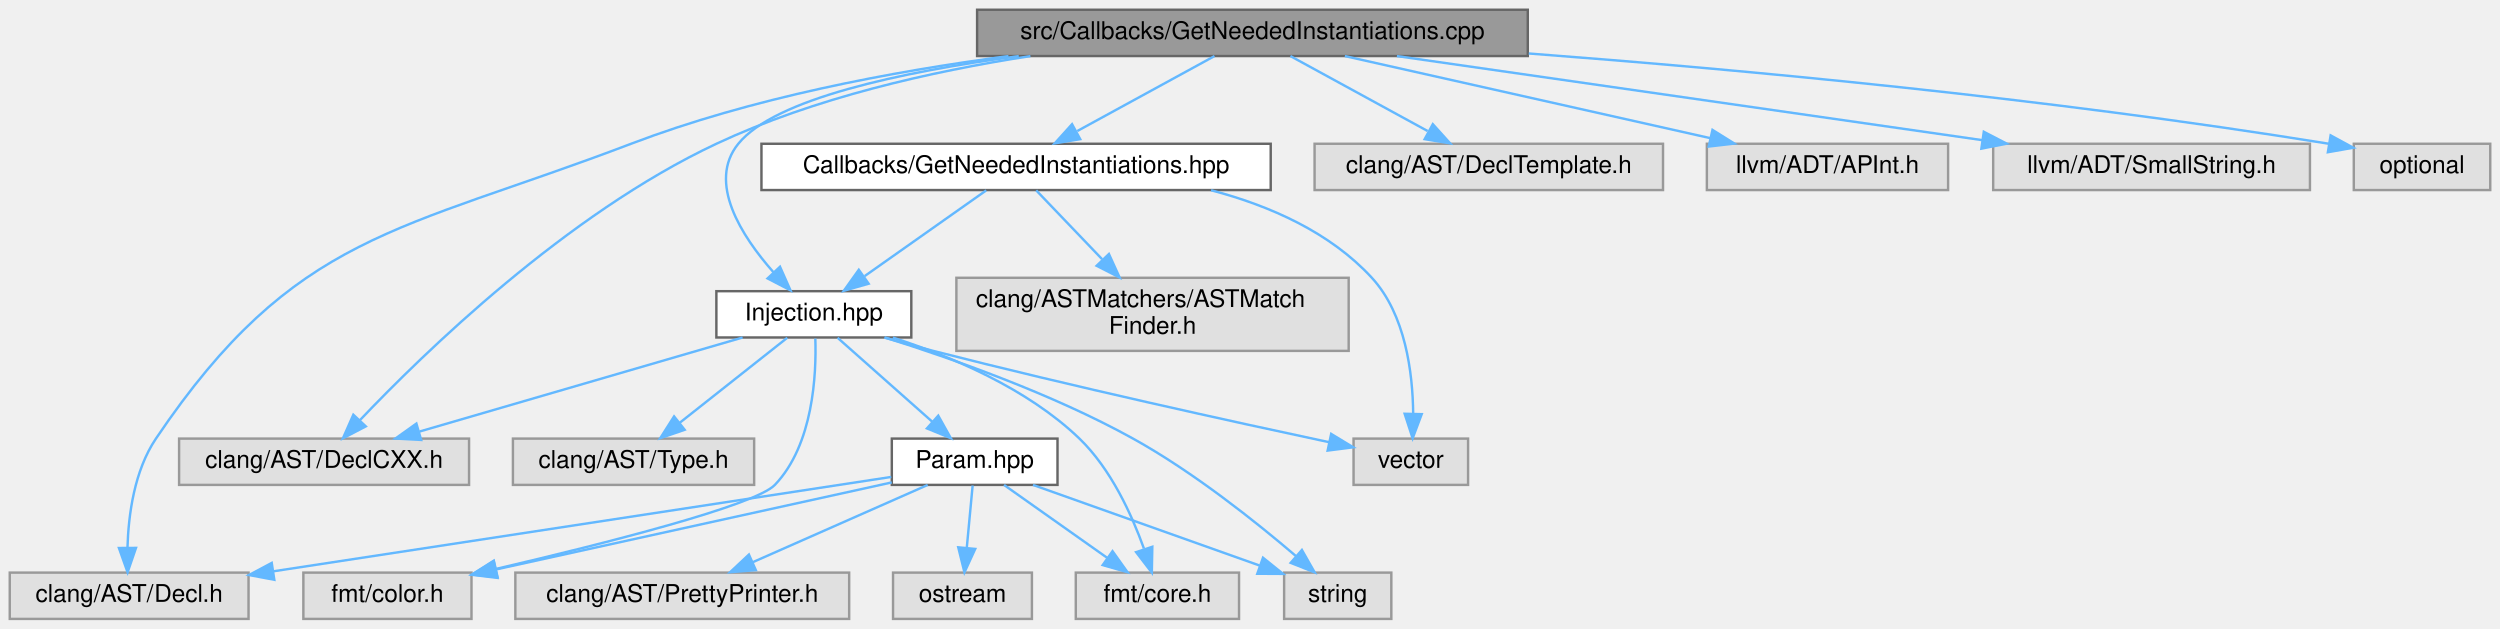
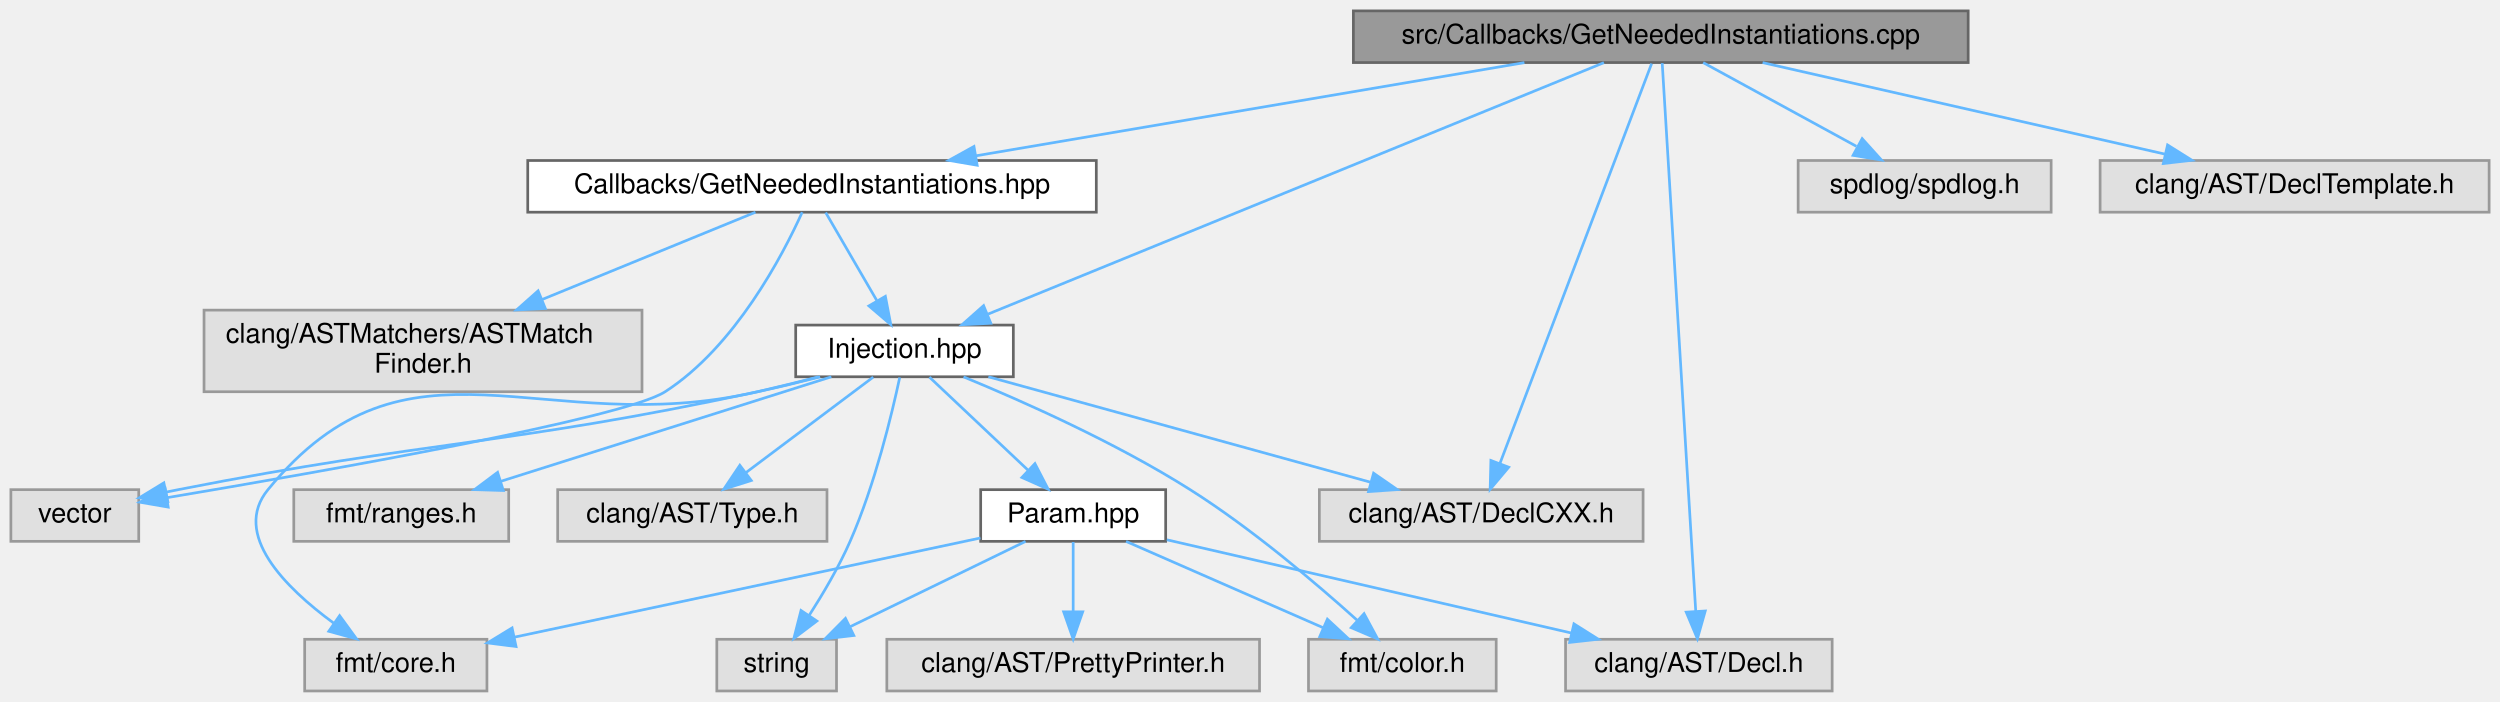
- <svg xmlns="http://www.w3.org/2000/svg" xmlns:xlink="http://www.w3.org/1999/xlink" width="1026pt" height="258pt" viewBox="0.00 0.00 1026.00 258.00">
+ <svg xmlns="http://www.w3.org/2000/svg" xmlns:xlink="http://www.w3.org/1999/xlink" width="919pt" height="258pt" viewBox="0.00 0.00 919.00 258.00">
  <g id="graph0" class="graph" transform="scale(1 1) rotate(0) translate(4 254)">
    <g id="Node000001" class="node">
      <g id="a_Node000001">
        <a xlink:title=" ">
-           <polygon fill="#999999" stroke="#666666" points="623,-250 397,-250 397,-231 623,-231 623,-250" />
-           <text text-anchor="middle" x="510" y="-238" font-family="Helvetica,sans-Serif" font-size="10.00">src/Callbacks/GetNeededInstantiations.cpp</text>
+           <polygon fill="#999999" stroke="#666666" points="719.5,-250 493.5,-250 493.5,-231 719.5,-231 719.5,-250" />
+           <text text-anchor="middle" x="606.5" y="-238" font-family="Helvetica,sans-Serif" font-size="10.00">src/Callbacks/GetNeededInstantiations.cpp</text>
        </a>
      </g>
    </g>
    <g id="Node000002" class="node">
      <g id="a_Node000002">
        <a xlink:href="GetNeededInstantiations_8hpp.html" target="_top" xlink:title=" ">
-           <polygon fill="white" stroke="#666666" points="517.5,-195 308.5,-195 308.5,-176 517.5,-176 517.5,-195" />
-           <text text-anchor="middle" x="413" y="-183" font-family="Helvetica,sans-Serif" font-size="10.00">Callbacks/GetNeededInstantiations.hpp</text>
+           <polygon fill="white" stroke="#666666" points="399,-195 190,-195 190,-176 399,-176 399,-195" />
+           <text text-anchor="middle" x="294.5" y="-183" font-family="Helvetica,sans-Serif" font-size="10.00">Callbacks/GetNeededInstantiations.hpp</text>
        </a>
      </g>
    </g>
    <g id="edge1_Node000001_Node000002" class="edge">
      <g id="a_edge1_Node000001_Node000002">
        <a xlink:title=" ">
-           <path fill="none" stroke="#63b8ff" d="M494.42,-230.98C479.23,-222.69 455.9,-209.94 438.1,-200.22" />
-           <polygon fill="#63b8ff" stroke="#63b8ff" points="439.32,-196.89 428.87,-195.17 435.97,-203.04 439.32,-196.89" />
+           <path fill="none" stroke="#63b8ff" d="M556.37,-230.98C501.41,-221.65 413.27,-206.67 354.63,-196.71" />
+           <polygon fill="#63b8ff" stroke="#63b8ff" points="355.21,-193.26 344.76,-195.04 354.03,-200.16 355.21,-193.26" />
+         </a>
+       </g>
+     </g>
+     <g id="Node000005" class="node">
+       <g id="a_Node000005">
+         <a xlink:href="Injection_8hpp.html" target="_top" xlink:title=" ">
+           <polygon fill="white" stroke="#666666" points="368.5,-134.5 288.5,-134.5 288.5,-115.5 368.5,-115.5 368.5,-134.5" />
+           <text text-anchor="middle" x="328.5" y="-122.5" font-family="Helvetica,sans-Serif" font-size="10.00">Injection.hpp</text>
+         </a>
+       </g>
+     </g>
+     <g id="edge22_Node000001_Node000005" class="edge">
+       <g id="a_edge22_Node000001_Node000005">
+         <a xlink:title=" ">
+           <path fill="none" stroke="#63b8ff" d="M585.6,-230.97C537,-211.13 416.18,-161.8 359.18,-138.53" />
+           <polygon fill="#63b8ff" stroke="#63b8ff" points="360.22,-135.17 349.64,-134.63 357.57,-141.65 360.22,-135.17" />
+         </a>
+       </g>
+     </g>
+     <g id="Node000010" class="node">
+       <g id="a_Node000010">
+         <a xlink:title=" ">
+           <polygon fill="#e0e0e0" stroke="#999999" points="600,-74 481,-74 481,-55 600,-55 600,-74" />
+           <text text-anchor="middle" x="540.5" y="-62" font-family="Helvetica,sans-Serif" font-size="10.00">clang/AST/DeclCXX.h</text>
+         </a>
+       </g>
+     </g>
+     <g id="edge20_Node000001_Node000010" class="edge">
+       <g id="a_edge20_Node000001_Node000010">
+         <a xlink:title=" ">
+           <path fill="none" stroke="#63b8ff" d="M603.14,-230.63C592.81,-203.4 561.4,-120.61 547.38,-83.65" />
+           <polygon fill="#63b8ff" stroke="#63b8ff" points="550.6,-82.25 543.78,-74.14 544.05,-84.73 550.6,-82.25" />
+         </a>
+       </g>
+     </g>
+     <g id="Node000013" class="node">
+       <g id="a_Node000013">
+         <a xlink:title=" ">
+           <polygon fill="#e0e0e0" stroke="#999999" points="669.5,-19 571.5,-19 571.5,0 669.5,0 669.5,-19" />
+           <text text-anchor="middle" x="620.5" y="-7" font-family="Helvetica,sans-Serif" font-size="10.00">clang/AST/Decl.h</text>
+         </a>
+       </g>
+     </g>
+     <g id="edge19_Node000001_Node000013" class="edge">
+       <g id="a_edge19_Node000001_Node000013">
+         <a xlink:title=" ">
+           <path fill="none" stroke="#63b8ff" d="M607.03,-230.8C609.08,-197.29 616.49,-76.08 619.36,-29.2" />
+           <polygon fill="#63b8ff" stroke="#63b8ff" points="622.85,-29.4 619.97,-19.21 615.86,-28.97 622.85,-29.4" />
+         </a>
+       </g>
+     </g>
+     <g id="Node000015" class="node">
+       <g id="a_Node000015">
+         <a xlink:title=" ">
+           <polygon fill="#e0e0e0" stroke="#999999" points="750,-195 657,-195 657,-176 750,-176 750,-195" />
+           <text text-anchor="middle" x="703.5" y="-183" font-family="Helvetica,sans-Serif" font-size="10.00">spdlog/spdlog.h</text>
+         </a>
+       </g>
+     </g>
+     <g id="edge18_Node000001_Node000015" class="edge">
+       <g id="a_edge18_Node000001_Node000015">
+         <a xlink:title=" ">
+           <path fill="none" stroke="#63b8ff" d="M622.08,-230.98C637.27,-222.69 660.6,-209.94 678.4,-200.22" />
+           <polygon fill="#63b8ff" stroke="#63b8ff" points="680.53,-203.04 687.63,-195.17 677.18,-196.89 680.53,-203.04" />
+         </a>
+       </g>
+     </g>
+     <g id="Node000016" class="node">
+       <g id="a_Node000016">
+         <a xlink:title=" ">
+           <polygon fill="#e0e0e0" stroke="#999999" points="911,-195 768,-195 768,-176 911,-176 911,-195" />
+           <text text-anchor="middle" x="839.5" y="-183" font-family="Helvetica,sans-Serif" font-size="10.00">clang/AST/DeclTemplate.h</text>
+         </a>
+       </g>
+     </g>
+     <g id="edge21_Node000001_Node000016" class="edge">
+       <g id="a_edge21_Node000001_Node000016">
+         <a xlink:title=" ">
+           <path fill="none" stroke="#63b8ff" d="M643.94,-230.98C684.15,-221.84 748.18,-207.27 791.94,-197.32" />
+           <polygon fill="#63b8ff" stroke="#63b8ff" points="792.8,-200.71 801.77,-195.08 791.24,-193.89 792.8,-200.71" />
        </a>
      </g>
    </g>
    <g id="Node000003" class="node">
      <g id="a_Node000003">
-         <a xlink:href="Injection_8hpp.html" target="_top" xlink:title=" ">
-           <polygon fill="white" stroke="#666666" points="370,-134.5 290,-134.5 290,-115.5 370,-115.5 370,-134.5" />
-           <text text-anchor="middle" x="330" y="-122.5" font-family="Helvetica,sans-Serif" font-size="10.00">Injection.hpp</text>
-         </a>
-       </g>
-     </g>
-     <g id="edge18_Node000001_Node000003" class="edge">
-       <g id="a_edge18_Node000001_Node000003">
-         <a xlink:title=" ">
-           <path fill="none" stroke="#63b8ff" d="M414.1,-230.98C365.61,-224.47 313.92,-213.39 299,-195 286.16,-179.17 300.29,-157.16 313.41,-142.29" />
-           <polygon fill="#63b8ff" stroke="#63b8ff" points="316.11,-144.53 320.41,-134.85 311.01,-139.73 316.11,-144.53" />
+         <a xlink:title=" ">
+           <polygon fill="#e0e0e0" stroke="#999999" points="47,-74 0,-74 0,-55 47,-55 47,-74" />
+           <text text-anchor="middle" x="23.5" y="-62" font-family="Helvetica,sans-Serif" font-size="10.00">vector</text>
+         </a>
+       </g>
+     </g>
+     <g id="edge2_Node000002_Node000003" class="edge">
+       <g id="a_edge2_Node000002_Node000003">
+         <a xlink:title=" ">
+           <path fill="none" stroke="#63b8ff" d="M290.89,-175.98C283.76,-160.22 266.27,-126.63 240.5,-110 225.25,-100.16 114.52,-80.64 57.4,-71.06" />
+           <polygon fill="#63b8ff" stroke="#63b8ff" points="57.83,-67.59 47.39,-69.39 56.68,-74.49 57.83,-67.59" />
+         </a>
+       </g>
+     </g>
+     <g id="Node000004" class="node">
+       <g id="a_Node000004">
+         <a xlink:title=" ">
+           <polygon fill="#e0e0e0" stroke="#999999" points="232,-140 71,-140 71,-110 232,-110 232,-140" />
+           <text text-anchor="start" x="79" y="-128" font-family="Helvetica,sans-Serif" font-size="10.00">clang/ASTMatchers/ASTMatch</text>
+           <text text-anchor="middle" x="151.5" y="-117" font-family="Helvetica,sans-Serif" font-size="10.00">Finder.h</text>
+         </a>
+       </g>
+     </g>
+     <g id="edge3_Node000002_Node000004" class="edge">
+       <g id="a_edge3_Node000002_Node000004">
+         <a xlink:title=" ">
+           <path fill="none" stroke="#63b8ff" d="M273.71,-175.99C253.22,-167.61 221.28,-154.55 195.19,-143.87" />
+           <polygon fill="#63b8ff" stroke="#63b8ff" points="196.46,-140.61 185.88,-140.06 193.81,-147.09 196.46,-140.61" />
+         </a>
+       </g>
+     </g>
+     <g id="edge4_Node000002_Node000005" class="edge">
+       <g id="a_edge4_Node000002_Node000005">
+         <a xlink:title=" ">
+           <path fill="none" stroke="#63b8ff" d="M299.52,-175.87C304.44,-167.4 312.09,-154.24 318.29,-143.57" />
+           <polygon fill="#63b8ff" stroke="#63b8ff" points="321.46,-145.07 323.46,-134.67 315.41,-141.55 321.46,-145.07" />
+         </a>
+       </g>
+     </g>
+     <g id="edge6_Node000005_Node000003" class="edge">
+       <g id="a_edge6_Node000005_Node000003">
+         <a xlink:title=" ">
+           <path fill="none" stroke="#63b8ff" d="M297.48,-115.47C289.99,-113.54 281.98,-111.6 274.5,-110 180.61,-89.93 155.71,-92.49 61.5,-74 60.05,-73.72 58.57,-73.42 57.07,-73.11" />
+           <polygon fill="#63b8ff" stroke="#63b8ff" points="57.69,-69.66 47.18,-71 56.23,-76.51 57.69,-69.66" />
+         </a>
+       </g>
+     </g>
+     <g id="Node000006" class="node">
+       <g id="a_Node000006">
+         <a xlink:title=" ">
+           <polygon fill="#e0e0e0" stroke="#999999" points="303.5,-19 259.5,-19 259.5,0 303.5,0 303.5,-19" />
+           <text text-anchor="middle" x="281.5" y="-7" font-family="Helvetica,sans-Serif" font-size="10.00">string</text>
+         </a>
+       </g>
+     </g>
+     <g id="edge5_Node000005_Node000006" class="edge">
+       <g id="a_edge5_Node000005_Node000006">
+         <a xlink:title=" ">
+           <path fill="none" stroke="#63b8ff" d="M326.74,-115.25C323.88,-101.89 317.63,-75.78 308.5,-55 304.37,-45.6 298.6,-35.79 293.44,-27.77" />
+           <polygon fill="#63b8ff" stroke="#63b8ff" points="296.27,-25.71 287.82,-19.32 290.45,-29.59 296.27,-25.71" />
        </a>
      </g>
    </g>
    <g id="Node000007" class="node">
      <g id="a_Node000007">
        <a xlink:title=" ">
-           <polygon fill="#e0e0e0" stroke="#999999" points="98,-19 0,-19 0,0 98,0 98,-19" />
-           <text text-anchor="middle" x="49" y="-7" font-family="Helvetica,sans-Serif" font-size="10.00">clang/AST/Decl.h</text>
-         </a>
-       </g>
-     </g>
-     <g id="edge19_Node000001_Node000007" class="edge">
-       <g id="a_edge19_Node000001_Node000007">
-         <a xlink:title=" ">
-           <path fill="none" stroke="#63b8ff" d="M409.87,-230.99C361.87,-224.67 304.24,-213.76 255,-195 159.69,-158.68 117.04,-158.55 60,-74 51.1,-60.81 48.7,-42.68 48.31,-29.17" />
-           <polygon fill="#63b8ff" stroke="#63b8ff" points="51.81,-29.14 48.37,-19.12 44.81,-29.1 51.81,-29.14" />
+           <polygon fill="#e0e0e0" stroke="#999999" points="546,-19 477,-19 477,0 546,0 546,-19" />
+           <text text-anchor="middle" x="511.5" y="-7" font-family="Helvetica,sans-Serif" font-size="10.00">fmt/color.h</text>
+         </a>
+       </g>
+     </g>
+     <g id="edge7_Node000005_Node000007" class="edge">
+       <g id="a_edge7_Node000005_Node000007">
+         <a xlink:title=" ">
+           <path fill="none" stroke="#63b8ff" d="M350.2,-115.46C372.01,-106.48 406.2,-91.27 433.5,-74 456.16,-59.67 479.7,-39.68 494.91,-25.98" />
+           <polygon fill="#63b8ff" stroke="#63b8ff" points="497.43,-28.42 502.45,-19.09 492.71,-23.26 497.43,-28.42" />
+         </a>
+       </g>
+     </g>
+     <g id="Node000008" class="node">
+       <g id="a_Node000008">
+         <a xlink:title=" ">
+           <polygon fill="#e0e0e0" stroke="#999999" points="175,-19 108,-19 108,0 175,0 175,-19" />
+           <text text-anchor="middle" x="141.5" y="-7" font-family="Helvetica,sans-Serif" font-size="10.00">fmt/core.h</text>
+         </a>
+       </g>
+     </g>
+     <g id="edge8_Node000005_Node000008" class="edge">
+       <g id="a_edge8_Node000005_Node000008">
+         <a xlink:title=" ">
+           <path fill="none" stroke="#63b8ff" d="M296.88,-115.48C289.55,-113.6 281.77,-111.67 274.5,-110 194.98,-91.76 146.22,-137.09 94.5,-74 81.12,-57.68 100.79,-38.05 118.62,-24.97" />
+           <polygon fill="#63b8ff" stroke="#63b8ff" points="120.84,-27.69 127.08,-19.13 116.86,-21.94 120.84,-27.69" />
+         </a>
+       </g>
+     </g>
+     <g id="Node000009" class="node">
+       <g id="a_Node000009">
+         <a xlink:title=" ">
+           <polygon fill="#e0e0e0" stroke="#999999" points="183,-74 104,-74 104,-55 183,-55 183,-74" />
+           <text text-anchor="middle" x="143.5" y="-62" font-family="Helvetica,sans-Serif" font-size="10.00">fmt/ranges.h</text>
+         </a>
+       </g>
+     </g>
+     <g id="edge9_Node000005_Node000009" class="edge">
+       <g id="a_edge9_Node000005_Node000009">
+         <a xlink:title=" ">
+           <path fill="none" stroke="#63b8ff" d="M301.6,-115.49C269.54,-105.36 215.82,-88.37 180.02,-77.05" />
+           <polygon fill="#63b8ff" stroke="#63b8ff" points="181.02,-73.69 170.43,-74.02 178.91,-80.37 181.02,-73.69" />
+         </a>
+       </g>
+     </g>
+     <g id="edge10_Node000005_Node000010" class="edge">
+       <g id="a_edge10_Node000005_Node000010">
+         <a xlink:title=" ">
+           <path fill="none" stroke="#63b8ff" d="M359.33,-115.49C396.46,-105.25 458.95,-88 499.96,-76.69" />
+           <polygon fill="#63b8ff" stroke="#63b8ff" points="500.93,-80.05 509.64,-74.02 499.07,-73.3 500.93,-80.05" />
        </a>
      </g>
    </g>
    <g id="Node000011" class="node">
      <g id="a_Node000011">
        <a xlink:title=" ">
-           <polygon fill="#e0e0e0" stroke="#999999" points="188.5,-74 69.5,-74 69.5,-55 188.5,-55 188.5,-74" />
-           <text text-anchor="middle" x="129" y="-62" font-family="Helvetica,sans-Serif" font-size="10.00">clang/AST/DeclCXX.h</text>
-         </a>
-       </g>
-     </g>
-     <g id="edge20_Node000001_Node000011" class="edge">
-       <g id="a_edge20_Node000001_Node000011">
-         <a xlink:title=" ">
-           <path fill="none" stroke="#63b8ff" d="M418.88,-230.98C378.04,-224.7 330.13,-213.82 290,-195 228.52,-166.17 169.92,-109.16 143.57,-81.42" />
-           <polygon fill="#63b8ff" stroke="#63b8ff" points="146.12,-79.02 136.73,-74.11 141.01,-83.8 146.12,-79.02" />
-         </a>
-       </g>
-     </g>
-     <g id="Node000015" class="node">
-       <g id="a_Node000015">
-         <a xlink:title=" ">
-           <polygon fill="#e0e0e0" stroke="#999999" points="678.5,-195 535.5,-195 535.5,-176 678.5,-176 678.5,-195" />
-           <text text-anchor="middle" x="607" y="-183" font-family="Helvetica,sans-Serif" font-size="10.00">clang/AST/DeclTemplate.h</text>
-         </a>
-       </g>
-     </g>
-     <g id="edge21_Node000001_Node000015" class="edge">
-       <g id="a_edge21_Node000001_Node000015">
-         <a xlink:title=" ">
-           <path fill="none" stroke="#63b8ff" d="M525.58,-230.98C540.77,-222.69 564.1,-209.94 581.9,-200.22" />
-           <polygon fill="#63b8ff" stroke="#63b8ff" points="584.03,-203.04 591.13,-195.17 580.68,-196.89 584.03,-203.04" />
-         </a>
-       </g>
-     </g>
-     <g id="Node000016" class="node">
-       <g id="a_Node000016">
-         <a xlink:title=" ">
-           <polygon fill="#e0e0e0" stroke="#999999" points="795.5,-195 696.5,-195 696.5,-176 795.5,-176 795.5,-195" />
-           <text text-anchor="middle" x="746" y="-183" font-family="Helvetica,sans-Serif" font-size="10.00">llvm/ADT/APInt.h</text>
-         </a>
-       </g>
-     </g>
-     <g id="edge22_Node000001_Node000016" class="edge">
-       <g id="a_edge22_Node000001_Node000016">
-         <a xlink:title=" ">
-           <path fill="none" stroke="#63b8ff" d="M547.92,-230.98C588.65,-221.84 653.5,-207.27 697.82,-197.32" />
-           <polygon fill="#63b8ff" stroke="#63b8ff" points="698.8,-200.69 707.79,-195.08 697.26,-193.86 698.8,-200.69" />
-         </a>
-       </g>
-     </g>
-     <g id="Node000017" class="node">
-       <g id="a_Node000017">
-         <a xlink:title=" ">
-           <polygon fill="#e0e0e0" stroke="#999999" points="944,-195 814,-195 814,-176 944,-176 944,-195" />
-           <text text-anchor="middle" x="879" y="-183" font-family="Helvetica,sans-Serif" font-size="10.00">llvm/ADT/SmallString.h</text>
-         </a>
-       </g>
-     </g>
-     <g id="edge23_Node000001_Node000017" class="edge">
-       <g id="a_edge23_Node000001_Node000017">
-         <a xlink:title=" ">
-           <path fill="none" stroke="#63b8ff" d="M569.29,-230.98C634.82,-221.57 740.26,-206.43 809.6,-196.47" />
-           <polygon fill="#63b8ff" stroke="#63b8ff" points="810.15,-199.92 819.56,-195.04 809.16,-193 810.15,-199.92" />
-         </a>
-       </g>
-     </g>
-     <g id="Node000018" class="node">
-       <g id="a_Node000018">
-         <a xlink:title=" ">
-           <polygon fill="#e0e0e0" stroke="#999999" points="1018,-195 962,-195 962,-176 1018,-176 1018,-195" />
-           <text text-anchor="middle" x="990" y="-183" font-family="Helvetica,sans-Serif" font-size="10.00">optional</text>
-         </a>
-       </g>
-     </g>
-     <g id="edge24_Node000001_Node000018" class="edge">
-       <g id="a_edge24_Node000001_Node000018">
-         <a xlink:title=" ">
-           <path fill="none" stroke="#63b8ff" d="M623.4,-232.05C710.76,-225.4 834.65,-213.96 951.92,-194.98" />
-           <polygon fill="#63b8ff" stroke="#63b8ff" points="952.49,-198.44 961.79,-193.37 951.36,-191.53 952.49,-198.44" />
-         </a>
-       </g>
-     </g>
-     <g id="edge2_Node000002_Node000003" class="edge">
-       <g id="a_edge2_Node000002_Node000003">
-         <a xlink:title=" ">
-           <path fill="none" stroke="#63b8ff" d="M400.75,-175.87C387.64,-166.62 366.58,-151.78 350.85,-140.69" />
-           <polygon fill="#63b8ff" stroke="#63b8ff" points="352.49,-137.57 342.3,-134.67 348.45,-143.29 352.49,-137.57" />
-         </a>
-       </g>
-     </g>
-     <g id="Node000013" class="node">
-       <g id="a_Node000013">
-         <a xlink:title=" ">
-           <polygon fill="#e0e0e0" stroke="#999999" points="598.5,-74 551.5,-74 551.5,-55 598.5,-55 598.5,-74" />
-           <text text-anchor="middle" x="575" y="-62" font-family="Helvetica,sans-Serif" font-size="10.00">vector</text>
-         </a>
-       </g>
-     </g>
-     <g id="edge17_Node000002_Node000013" class="edge">
-       <g id="a_edge17_Node000002_Node000013">
-         <a xlink:title=" ">
-           <path fill="none" stroke="#63b8ff" d="M493.01,-175.93C517.21,-169.56 541.88,-158.63 559,-140 572.82,-124.96 575.79,-100.97 575.97,-84.29" />
-           <polygon fill="#63b8ff" stroke="#63b8ff" points="579.47,-84.03 575.75,-74.11 572.47,-84.19 579.47,-84.03" />
+           <polygon fill="#e0e0e0" stroke="#999999" points="300,-74 201,-74 201,-55 300,-55 300,-74" />
+           <text text-anchor="middle" x="250.5" y="-62" font-family="Helvetica,sans-Serif" font-size="10.00">clang/AST/Type.h</text>
+         </a>
+       </g>
+     </g>
+     <g id="edge11_Node000005_Node000011" class="edge">
+       <g id="a_edge11_Node000005_Node000011">
+         <a xlink:title=" ">
+           <path fill="none" stroke="#63b8ff" d="M316.99,-115.37C304.66,-106.12 284.88,-91.28 270.09,-80.19" />
+           <polygon fill="#63b8ff" stroke="#63b8ff" points="272.16,-77.37 262.06,-74.17 267.96,-82.97 272.16,-77.37" />
+         </a>
+       </g>
+     </g>
+     <g id="Node000012" class="node">
+       <g id="a_Node000012">
+         <a xlink:href="Param_8hpp.html" target="_top" xlink:title=" ">
+           <polygon fill="white" stroke="#666666" points="424.5,-74 356.5,-74 356.5,-55 424.5,-55 424.5,-74" />
+           <text text-anchor="middle" x="390.5" y="-62" font-family="Helvetica,sans-Serif" font-size="10.00">Param.hpp</text>
+         </a>
+       </g>
+     </g>
+     <g id="edge12_Node000005_Node000012" class="edge">
+       <g id="a_edge12_Node000005_Node000012">
+         <a xlink:title=" ">
+           <path fill="none" stroke="#63b8ff" d="M337.65,-115.37C347.17,-106.38 362.3,-92.11 373.93,-81.14" />
+           <polygon fill="#63b8ff" stroke="#63b8ff" points="376.44,-83.58 381.31,-74.17 371.64,-78.48 376.44,-83.58" />
+         </a>
+       </g>
+     </g>
+     <g id="edge13_Node000012_Node000006" class="edge">
+       <g id="a_edge13_Node000012_Node000006">
+         <a xlink:title=" ">
+           <path fill="none" stroke="#63b8ff" d="M372.99,-54.98C355.53,-46.5 328.49,-33.35 308.33,-23.54" />
+           <polygon fill="#63b8ff" stroke="#63b8ff" points="309.86,-20.4 299.33,-19.17 306.79,-26.69 309.86,-20.4" />
+         </a>
+       </g>
+     </g>
+     <g id="edge14_Node000012_Node000007" class="edge">
+       <g id="a_edge14_Node000012_Node000007">
+         <a xlink:title=" ">
+           <path fill="none" stroke="#63b8ff" d="M409.94,-54.98C429.49,-46.42 459.88,-33.11 482.32,-23.28" />
+           <polygon fill="#63b8ff" stroke="#63b8ff" points="483.95,-26.39 491.71,-19.17 481.14,-19.98 483.95,-26.39" />
+         </a>
+       </g>
+     </g>
+     <g id="edge15_Node000012_Node000008" class="edge">
+       <g id="a_edge15_Node000012_Node000008">
+         <a xlink:title=" ">
+           <path fill="none" stroke="#63b8ff" d="M356.4,-56.24C311.88,-46.77 233.91,-30.17 185.13,-19.79" />
+           <polygon fill="#63b8ff" stroke="#63b8ff" points="185.7,-16.33 175.19,-17.67 184.24,-23.18 185.7,-16.33" />
+         </a>
+       </g>
+     </g>
+     <g id="edge16_Node000012_Node000013" class="edge">
+       <g id="a_edge16_Node000012_Node000013">
+         <a xlink:title=" ">
+           <path fill="none" stroke="#63b8ff" d="M424.93,-55.57C464.46,-46.46 529.51,-31.47 573.63,-21.3" />
+           <polygon fill="#63b8ff" stroke="#63b8ff" points="574.58,-24.67 583.54,-19.02 573.01,-17.85 574.58,-24.67" />
        </a>
      </g>
    </g>
    <g id="Node000014" class="node">
      <g id="a_Node000014">
        <a xlink:title=" ">
-           <polygon fill="#e0e0e0" stroke="#999999" points="549.5,-140 388.5,-140 388.5,-110 549.5,-110 549.5,-140" />
-           <text text-anchor="start" x="396.5" y="-128" font-family="Helvetica,sans-Serif" font-size="10.00">clang/ASTMatchers/ASTMatch</text>
-           <text text-anchor="middle" x="469" y="-117" font-family="Helvetica,sans-Serif" font-size="10.00">Finder.h</text>
-         </a>
-       </g>
-     </g>
-     <g id="edge16_Node000002_Node000014" class="edge">
-       <g id="a_edge16_Node000002_Node000014">
-         <a xlink:title=" ">
-           <path fill="none" stroke="#63b8ff" d="M421.26,-175.87C428.37,-168.44 438.93,-157.42 448.31,-147.62" />
-           <polygon fill="#63b8ff" stroke="#63b8ff" points="451.1,-149.76 455.49,-140.11 446.05,-144.92 451.1,-149.76" />
-         </a>
-       </g>
-     </g>
-     <g id="Node000004" class="node">
-       <g id="a_Node000004">
-         <a xlink:href="Param_8hpp.html" target="_top" xlink:title=" ">
-           <polygon fill="white" stroke="#666666" points="430,-74 362,-74 362,-55 430,-55 430,-74" />
-           <text text-anchor="middle" x="396" y="-62" font-family="Helvetica,sans-Serif" font-size="10.00">Param.hpp</text>
-         </a>
-       </g>
-     </g>
-     <g id="edge3_Node000003_Node000004" class="edge">
-       <g id="a_edge3_Node000003_Node000004">
-         <a xlink:title=" ">
-           <path fill="none" stroke="#63b8ff" d="M339.74,-115.37C349.97,-106.3 366.29,-91.84 378.72,-80.82" />
-           <polygon fill="#63b8ff" stroke="#63b8ff" points="381.06,-83.42 386.22,-74.17 376.42,-78.18 381.06,-83.42" />
-         </a>
-       </g>
-     </g>
-     <g id="Node000005" class="node">
-       <g id="a_Node000005">
-         <a xlink:title=" ">
-           <polygon fill="#e0e0e0" stroke="#999999" points="189.5,-19 120.5,-19 120.5,0 189.5,0 189.5,-19" />
-           <text text-anchor="middle" x="155" y="-7" font-family="Helvetica,sans-Serif" font-size="10.00">fmt/color.h</text>
-         </a>
-       </g>
-     </g>
-     <g id="edge10_Node000003_Node000005" class="edge">
-       <g id="a_edge10_Node000003_Node000005">
-         <a xlink:title=" ">
-           <path fill="none" stroke="#63b8ff" d="M330.61,-115.05C331.09,-100.47 329.81,-71.53 314,-55 305.94,-46.57 243.81,-30.86 199.66,-20.54" />
-           <polygon fill="#63b8ff" stroke="#63b8ff" points="200.23,-17.08 189.7,-18.24 198.65,-23.9 200.23,-17.08" />
-         </a>
-       </g>
-     </g>
-     <g id="Node000006" class="node">
-       <g id="a_Node000006">
-         <a xlink:title=" ">
-           <polygon fill="#e0e0e0" stroke="#999999" points="504.5,-19 437.5,-19 437.5,0 504.5,0 504.5,-19" />
-           <text text-anchor="middle" x="471" y="-7" font-family="Helvetica,sans-Serif" font-size="10.00">fmt/core.h</text>
-         </a>
-       </g>
-     </g>
-     <g id="edge11_Node000003_Node000006" class="edge">
-       <g id="a_edge11_Node000003_Node000006">
-         <a xlink:title=" ">
-           <path fill="none" stroke="#63b8ff" d="M362.43,-115.45C386.07,-107.84 417.57,-94.66 439,-74 451.9,-61.56 460.46,-42.81 465.46,-28.9" />
-           <polygon fill="#63b8ff" stroke="#63b8ff" points="468.91,-29.6 468.71,-19 462.26,-27.41 468.91,-29.6" />
-         </a>
-       </g>
-     </g>
-     <g id="Node000010" class="node">
-       <g id="a_Node000010">
-         <a xlink:title=" ">
-           <polygon fill="#e0e0e0" stroke="#999999" points="567,-19 523,-19 523,0 567,0 567,-19" />
-           <text text-anchor="middle" x="545" y="-7" font-family="Helvetica,sans-Serif" font-size="10.00">string</text>
-         </a>
-       </g>
-     </g>
-     <g id="edge14_Node000003_Node000010" class="edge">
-       <g id="a_edge14_Node000003_Node000010">
-         <a xlink:title=" ">
-           <path fill="none" stroke="#63b8ff" d="M359.14,-115.5C386.4,-106.95 427.78,-92.4 461,-74 485.92,-60.19 511.63,-39.67 527.93,-25.72" />
-           <polygon fill="#63b8ff" stroke="#63b8ff" points="530.3,-28.3 535.54,-19.09 525.7,-23.01 530.3,-28.3" />
-         </a>
-       </g>
-     </g>
-     <g id="edge12_Node000003_Node000011" class="edge">
-       <g id="a_edge12_Node000003_Node000011">
-         <a xlink:title=" ">
-           <path fill="none" stroke="#63b8ff" d="M300.77,-115.49C265.79,-105.31 207.07,-88.22 168.18,-76.9" />
-           <polygon fill="#63b8ff" stroke="#63b8ff" points="168.84,-73.45 158.26,-74.02 166.89,-80.17 168.84,-73.45" />
-         </a>
-       </g>
-     </g>
-     <g id="Node000012" class="node">
-       <g id="a_Node000012">
-         <a xlink:title=" ">
-           <polygon fill="#e0e0e0" stroke="#999999" points="305.5,-74 206.5,-74 206.5,-55 305.5,-55 305.5,-74" />
-           <text text-anchor="middle" x="256" y="-62" font-family="Helvetica,sans-Serif" font-size="10.00">clang/AST/Type.h</text>
-         </a>
-       </g>
-     </g>
-     <g id="edge13_Node000003_Node000012" class="edge">
-       <g id="a_edge13_Node000003_Node000012">
-         <a xlink:title=" ">
-           <path fill="none" stroke="#63b8ff" d="M319.08,-115.37C307.49,-106.21 288.97,-91.56 274.98,-80.51" />
-           <polygon fill="#63b8ff" stroke="#63b8ff" points="276.98,-77.62 266.96,-74.17 272.64,-83.11 276.98,-77.62" />
-         </a>
-       </g>
-     </g>
-     <g id="edge15_Node000003_Node000013" class="edge">
-       <g id="a_edge15_Node000003_Node000013">
-         <a xlink:title=" ">
-           <path fill="none" stroke="#63b8ff" d="M358.95,-115.44C365.52,-113.58 372.49,-111.67 379,-110 435.78,-95.45 502.44,-80.84 541.56,-72.5" />
-           <polygon fill="#63b8ff" stroke="#63b8ff" points="542.31,-75.92 551.37,-70.43 540.86,-69.08 542.31,-75.92" />
-         </a>
-       </g>
-     </g>
-     <g id="edge4_Node000004_Node000005" class="edge">
-       <g id="a_edge4_Node000004_Node000005">
-         <a xlink:title=" ">
-           <path fill="none" stroke="#63b8ff" d="M361.98,-56.02C319.43,-46.66 246.48,-30.62 199.52,-20.29" />
-           <polygon fill="#63b8ff" stroke="#63b8ff" points="200.14,-16.84 189.63,-18.11 198.64,-23.68 200.14,-16.84" />
-         </a>
-       </g>
-     </g>
-     <g id="edge5_Node000004_Node000006" class="edge">
-       <g id="a_edge5_Node000004_Node000006">
-         <a xlink:title=" ">
-           <path fill="none" stroke="#63b8ff" d="M408.05,-54.98C419.46,-46.92 436.83,-34.65 450.43,-25.03" />
-           <polygon fill="#63b8ff" stroke="#63b8ff" points="452.58,-27.8 458.73,-19.17 448.54,-22.08 452.58,-27.8" />
-         </a>
-       </g>
-     </g>
-     <g id="edge6_Node000004_Node000007" class="edge">
-       <g id="a_edge6_Node000004_Node000007">
-         <a xlink:title=" ">
-           <path fill="none" stroke="#63b8ff" d="M361.78,-58.27C302.75,-49.26 181.1,-30.68 108.13,-19.53" />
-           <polygon fill="#63b8ff" stroke="#63b8ff" points="108.58,-16.06 98.17,-18.01 107.52,-22.98 108.58,-16.06" />
-         </a>
-       </g>
-     </g>
-     <g id="Node000008" class="node">
-       <g id="a_Node000008">
-         <a xlink:title=" ">
-           <polygon fill="#e0e0e0" stroke="#999999" points="344.5,-19 207.5,-19 207.5,0 344.5,0 344.5,-19" />
-           <text text-anchor="middle" x="276" y="-7" font-family="Helvetica,sans-Serif" font-size="10.00">clang/AST/PrettyPrinter.h</text>
-         </a>
-       </g>
-     </g>
-     <g id="edge7_Node000004_Node000008" class="edge">
-       <g id="a_edge7_Node000004_Node000008">
-         <a xlink:title=" ">
-           <path fill="none" stroke="#63b8ff" d="M376.72,-54.98C357.33,-46.42 327.19,-33.11 304.93,-23.28" />
-           <polygon fill="#63b8ff" stroke="#63b8ff" points="306.19,-20.01 295.63,-19.17 303.36,-26.41 306.19,-20.01" />
-         </a>
-       </g>
-     </g>
-     <g id="Node000009" class="node">
-       <g id="a_Node000009">
-         <a xlink:title=" ">
-           <polygon fill="#e0e0e0" stroke="#999999" points="419.5,-19 362.5,-19 362.5,0 419.5,0 419.5,-19" />
-           <text text-anchor="middle" x="391" y="-7" font-family="Helvetica,sans-Serif" font-size="10.00">ostream</text>
-         </a>
-       </g>
-     </g>
-     <g id="edge8_Node000004_Node000009" class="edge">
-       <g id="a_edge8_Node000004_Node000009">
-         <a xlink:title=" ">
-           <path fill="none" stroke="#63b8ff" d="M395.17,-54.75C394.52,-47.8 393.58,-37.85 392.76,-29.13" />
-           <polygon fill="#63b8ff" stroke="#63b8ff" points="396.23,-28.72 391.81,-19.09 389.27,-29.37 396.23,-28.72" />
-         </a>
-       </g>
-     </g>
-     <g id="edge9_Node000004_Node000010" class="edge">
-       <g id="a_edge9_Node000004_Node000010">
-         <a xlink:title=" ">
-           <path fill="none" stroke="#63b8ff" d="M419.94,-54.98C445.14,-46.02 484.96,-31.86 512.88,-21.92" />
-           <polygon fill="#63b8ff" stroke="#63b8ff" points="514.33,-25.12 522.58,-18.47 511.99,-18.53 514.33,-25.12" />
+           <polygon fill="#e0e0e0" stroke="#999999" points="459,-19 322,-19 322,0 459,0 459,-19" />
+           <text text-anchor="middle" x="390.5" y="-7" font-family="Helvetica,sans-Serif" font-size="10.00">clang/AST/PrettyPrinter.h</text>
+         </a>
+       </g>
+     </g>
+     <g id="edge17_Node000012_Node000014" class="edge">
+       <g id="a_edge17_Node000012_Node000014">
+         <a xlink:title=" ">
+           <path fill="none" stroke="#63b8ff" d="M390.5,-54.75C390.5,-47.8 390.5,-37.85 390.5,-29.13" />
+           <polygon fill="#63b8ff" stroke="#63b8ff" points="394,-29.09 390.5,-19.09 387,-29.09 394,-29.09" />
        </a>
      </g>
    </g>
  </g>
</svg>
